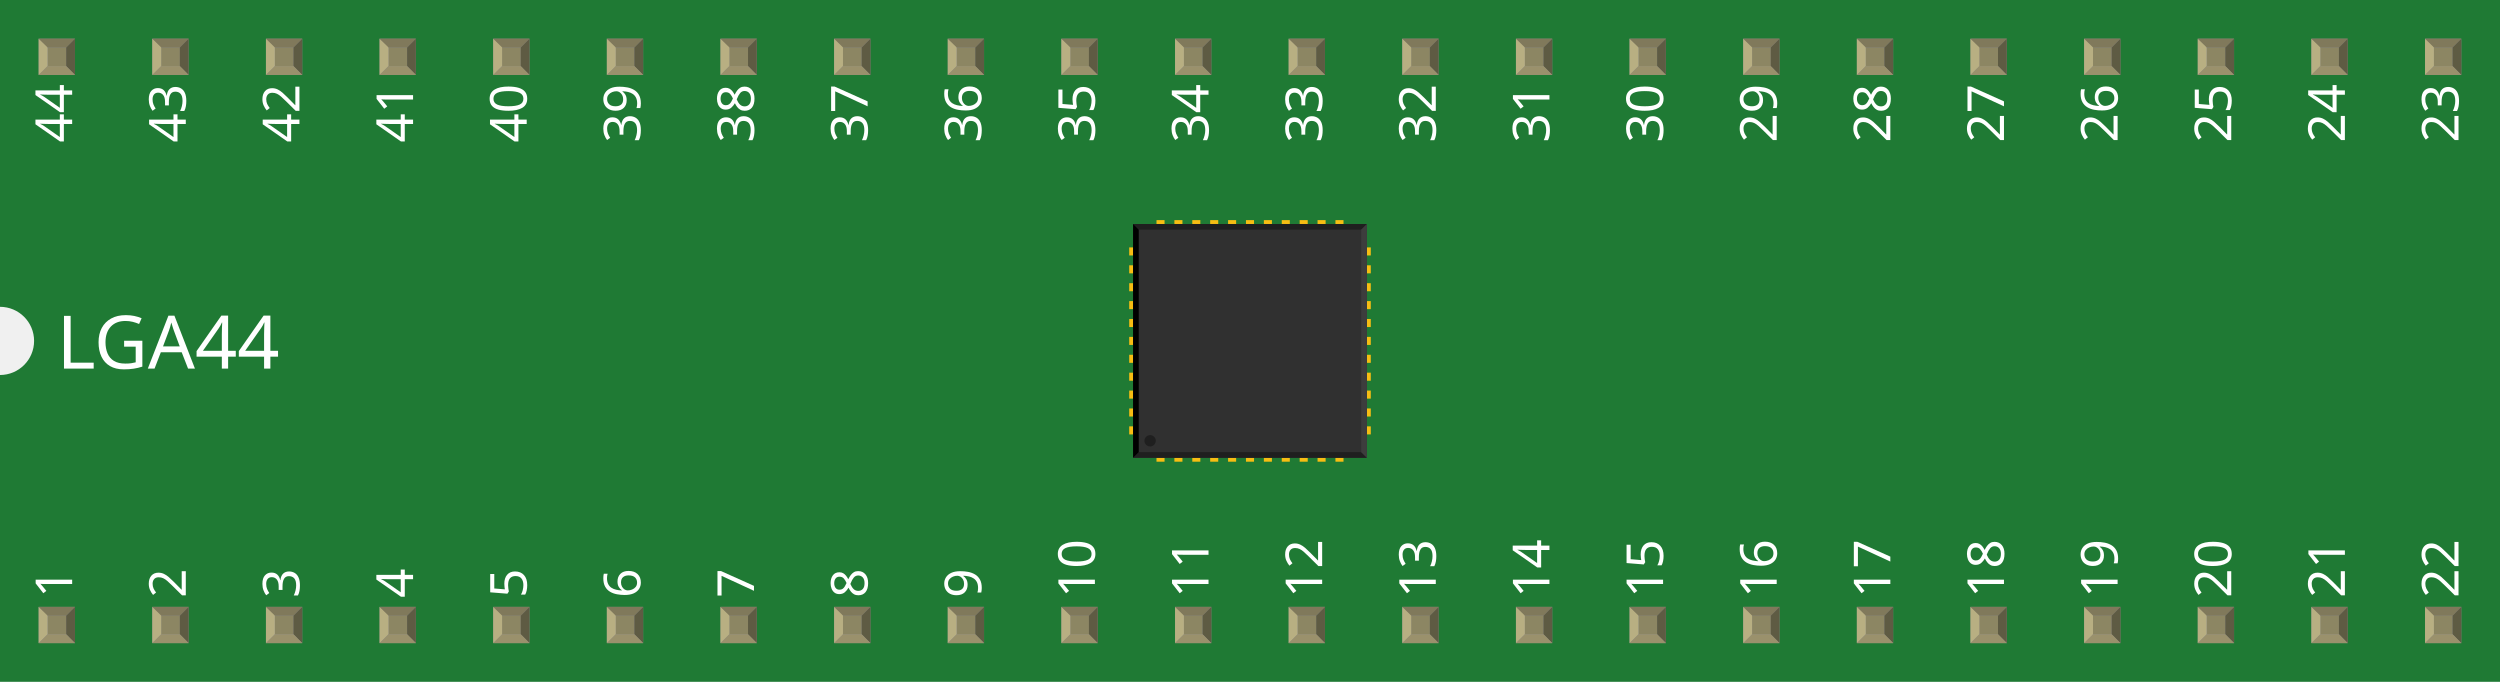
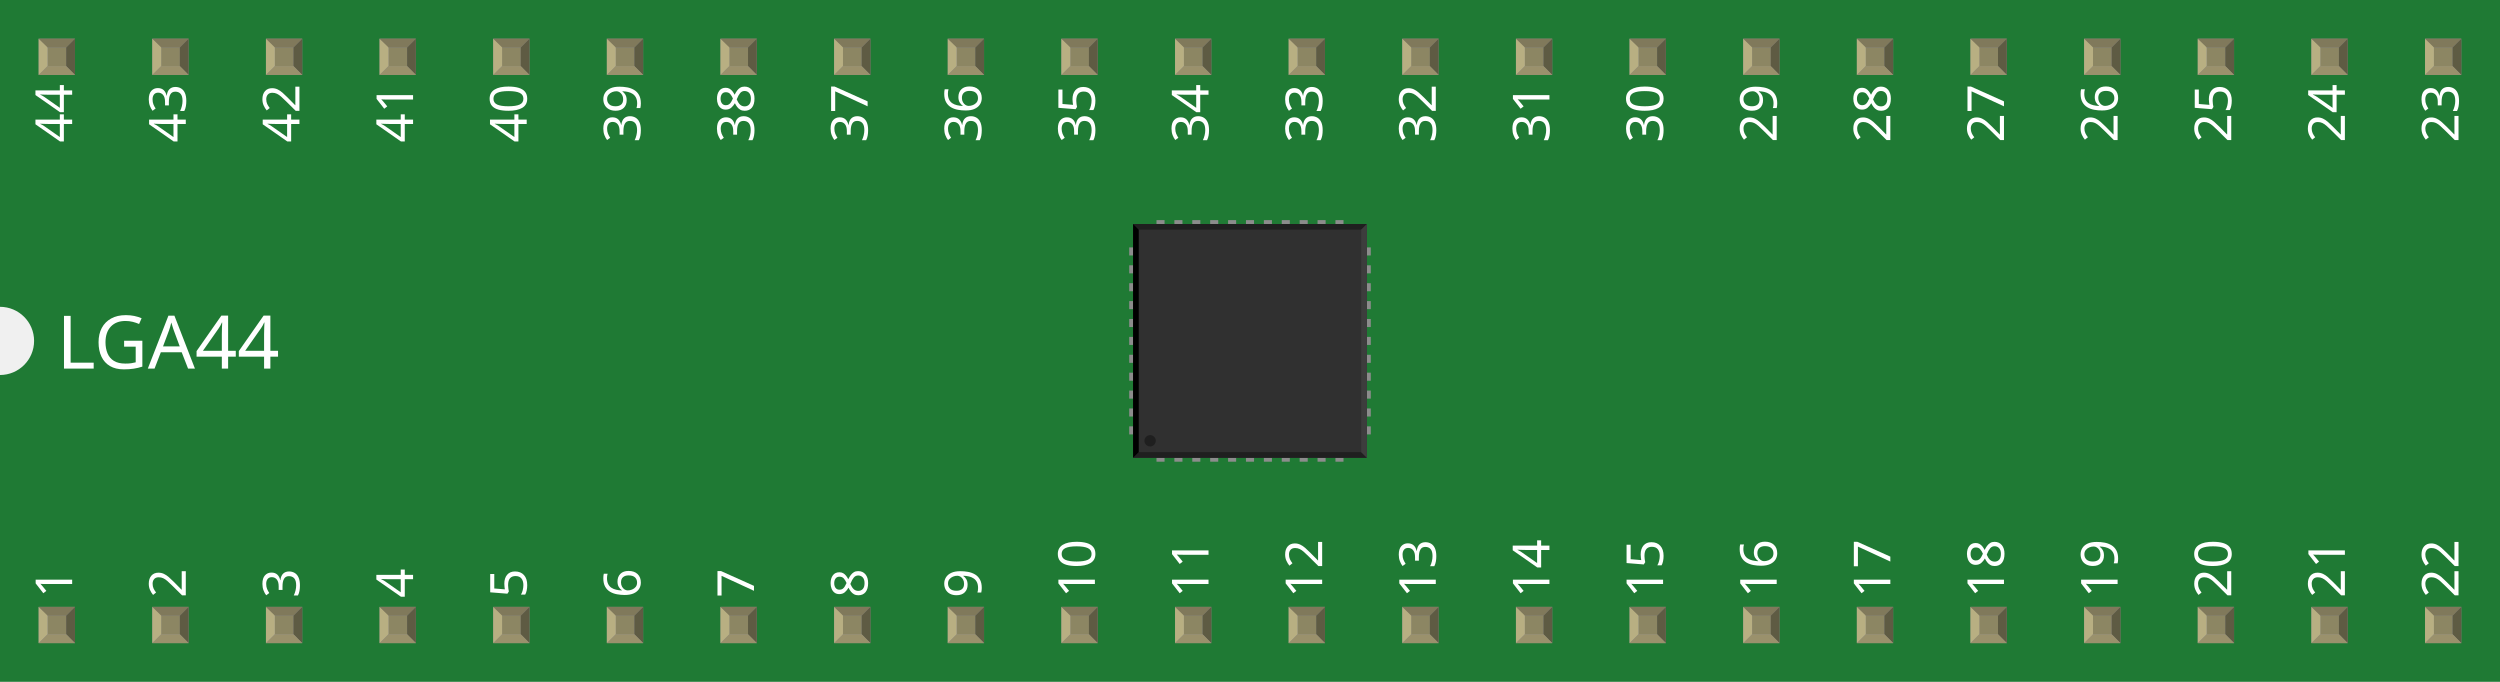
<svg xmlns="http://www.w3.org/2000/svg" width="2.2in" x="0in" version="1.2" y="0in" height="0.6in" viewBox="0 0 2200 600" baseProfile="tiny">
  <g id="breadboard">
    <g id="icon">
      <path fill="#1F7A34" stroke="none" stroke-width="0" d="M0,0L0,270A30,30 0 0 1 0,330L0,600L2200,600L2200,0L0,0z" />
      <g transform="translate(887.402,87.4016)">
        <g transform="matrix(0.5, 0, 0, 0.5, 106.299, 106.299)">
-           <rect width="39.37" x="385.827" y="205.512" fill="#F7BD13" connectorname="28" height="14.173" stroke="none" stroke-linecap="round" stroke-width="0" />
-           <rect width="39.37" x="385.827" y="174.016" fill="#F7BD13" connectorname="29" height="14.173" stroke="none" stroke-linecap="round" stroke-width="0" />
-           <rect width="39.37" x="385.827" y="142.52" fill="#F7BD13" connectorname="30" height="14.173" stroke="none" stroke-linecap="round" stroke-width="0" />
-           <rect width="39.37" x="385.827" y="111.024" fill="#F7BD13" connectorname="31" height="14.173" stroke="none" stroke-linecap="round" stroke-width="0" />
-           <rect width="39.37" x="385.827" y="79.528" fill="#F7BD13" connectorname="32" height="14.173" stroke="none" stroke-linecap="round" stroke-width="0" />
-           <rect width="39.37" x="385.827" y="48.032" fill="#F7BD13" connectorname="33" height="14.173" stroke="none" stroke-linecap="round" stroke-width="0" />
-           <rect width="39.37" x="385.827" y="362.992" fill="#F7BD13" connectorname="23" height="14.173" stroke="none" stroke-linecap="round" stroke-width="0" />
-           <rect width="39.37" x="385.827" y="331.496" fill="#F7BD13" connectorname="24" height="14.173" stroke="none" stroke-linecap="round" stroke-width="0" />
-           <rect width="39.37" x="385.827" y="300" fill="#F7BD13" connectorname="25" height="14.173" stroke="none" stroke-linecap="round" stroke-width="0" />
-           <rect width="39.37" x="385.827" y="268.504" fill="#F7BD13" connectorname="26" height="14.173" stroke="none" stroke-linecap="round" stroke-width="0" />
-           <rect width="39.37" x="385.827" y="237.008" fill="#F7BD13" connectorname="27" height="14.173" stroke="none" stroke-linecap="round" stroke-width="0" />
-           <rect width="14.173" x="205.512" y="0" fill="#F7BD13" connectorname="39" height="39.37" stroke="none" stroke-linecap="round" stroke-width="0" />
-           <rect width="14.173" x="174.016" y="0" fill="#F7BD13" connectorname="40" height="39.37" stroke="none" stroke-linecap="round" stroke-width="0" />
-           <rect width="14.173" x="142.52" y="0" fill="#F7BD13" connectorname="41" height="39.37" stroke="none" stroke-linecap="round" stroke-width="0" />
-           <rect width="14.173" x="111.024" y="0" fill="#F7BD13" connectorname="42" height="39.37" stroke="none" stroke-linecap="round" stroke-width="0" />
-           <rect width="14.173" x="79.528" y="0" fill="#F7BD13" connectorname="43" height="39.37" stroke="none" stroke-linecap="round" stroke-width="0" />
-           <rect width="14.173" x="48.032" y="0" fill="#F7BD13" connectorname="44" height="39.37" stroke="none" stroke-linecap="round" stroke-width="0" />
-           <rect width="14.173" x="362.992" y="0" fill="#F7BD13" connectorname="34" height="39.37" stroke="none" stroke-linecap="round" stroke-width="0" />
-           <rect width="14.173" x="331.496" y="0" fill="#F7BD13" connectorname="35" height="39.37" stroke="none" stroke-linecap="round" stroke-width="0" />
-           <rect width="14.173" x="300" y="0" fill="#F7BD13" connectorname="36" height="39.37" stroke="none" stroke-linecap="round" stroke-width="0" />
-           <rect width="14.173" x="268.504" y="0" fill="#F7BD13" connectorname="37" height="39.37" stroke="none" stroke-linecap="round" stroke-width="0" />
-           <rect width="14.173" x="237.008" y="0" fill="#F7BD13" connectorname="38" height="39.37" stroke="none" stroke-linecap="round" stroke-width="0" />
-           <rect width="39.37" x="0" y="205.512" fill="#F7BD13" connectorname="6" height="14.173" stroke="none" stroke-linecap="round" stroke-width="0" />
-           <rect width="39.37" x="0" y="237.008" fill="#F7BD13" connectorname="7" height="14.173" stroke="none" stroke-linecap="round" stroke-width="0" />
-           <rect width="39.37" x="0" y="268.504" fill="#F7BD13" connectorname="8" height="14.173" stroke="none" stroke-linecap="round" stroke-width="0" />
-           <rect width="39.37" x="0" y="300" fill="#F7BD13" connectorname="9" height="14.173" stroke="none" stroke-linecap="round" stroke-width="0" />
-           <rect width="39.37" x="0" y="331.496" fill="#F7BD13" connectorname="10" height="14.173" stroke="none" stroke-linecap="round" stroke-width="0" />
-           <rect width="39.37" x="0" y="362.992" fill="#F7BD13" connectorname="11" height="14.173" stroke="none" stroke-linecap="round" stroke-width="0" />
-           <rect width="39.37" x="0" y="48.032" fill="#F7BD13" connectorname="1" height="14.173" stroke="none" stroke-linecap="round" stroke-width="0" />
-           <rect width="39.37" x="0" y="79.528" fill="#F7BD13" connectorname="2" height="14.173" stroke="none" stroke-linecap="round" stroke-width="0" />
-           <rect width="39.37" x="0" y="111.024" fill="#F7BD13" connectorname="3" height="14.173" stroke="none" stroke-linecap="round" stroke-width="0" />
-           <rect width="39.37" x="0" y="142.52" fill="#F7BD13" connectorname="4" height="14.173" stroke="none" stroke-linecap="round" stroke-width="0" />
-           <rect width="39.37" x="0" y="174.016" fill="#F7BD13" connectorname="5" height="14.173" stroke="none" stroke-linecap="round" stroke-width="0" />
-           <rect width="14.173" x="205.512" y="385.827" fill="#F7BD13" connectorname="17" height="39.37" stroke="none" stroke-linecap="round" stroke-width="0" />
-           <rect width="14.173" x="237.008" y="385.827" fill="#F7BD13" connectorname="18" height="39.37" stroke="none" stroke-linecap="round" stroke-width="0" />
-           <rect width="14.173" x="268.504" y="385.827" fill="#F7BD13" connectorname="19" height="39.37" stroke="none" stroke-linecap="round" stroke-width="0" />
-           <rect width="14.173" x="300" y="385.827" fill="#F7BD13" connectorname="20" height="39.37" stroke="none" stroke-linecap="round" stroke-width="0" />
-           <rect width="14.173" x="331.496" y="385.827" fill="#F7BD13" connectorname="21" height="39.37" stroke="none" stroke-linecap="round" stroke-width="0" />
-           <rect width="14.173" x="362.992" y="385.827" fill="#F7BD13" connectorname="22" height="39.37" stroke="none" stroke-linecap="round" stroke-width="0" />
-           <rect width="14.173" x="48.032" y="385.827" fill="#F7BD13" connectorname="12" height="39.37" stroke="none" stroke-linecap="round" stroke-width="0" />
-           <rect width="14.173" x="79.528" y="385.827" fill="#F7BD13" connectorname="13" height="39.37" stroke="none" stroke-linecap="round" stroke-width="0" />
-           <rect width="14.173" x="111.024" y="385.827" fill="#F7BD13" connectorname="14" height="39.37" stroke="none" stroke-linecap="round" stroke-width="0" />
-           <rect width="14.173" x="142.52" y="385.827" fill="#F7BD13" connectorname="15" height="39.37" stroke="none" stroke-linecap="round" stroke-width="0" />
-           <rect width="14.173" x="174.016" y="385.827" fill="#F7BD13" connectorname="16" height="39.37" stroke="none" stroke-linecap="round" stroke-width="0" />
+           <rect width="39.37" x="385.827" y="205.512" fill="#8c8c8c" connectorname="28" height="14.173" stroke="none" stroke-linecap="round" stroke-width="0" />
+           <rect width="39.37" x="385.827" y="174.016" fill="#8c8c8c" connectorname="29" height="14.173" stroke="none" stroke-linecap="round" stroke-width="0" />
+           <rect width="39.37" x="385.827" y="142.52" fill="#8c8c8c" connectorname="30" height="14.173" stroke="none" stroke-linecap="round" stroke-width="0" />
+           <rect width="39.37" x="385.827" y="111.024" fill="#8c8c8c" connectorname="31" height="14.173" stroke="none" stroke-linecap="round" stroke-width="0" />
+           <rect width="39.37" x="385.827" y="79.528" fill="#8c8c8c" connectorname="32" height="14.173" stroke="none" stroke-linecap="round" stroke-width="0" />
+           <rect width="39.37" x="385.827" y="48.032" fill="#8c8c8c" connectorname="33" height="14.173" stroke="none" stroke-linecap="round" stroke-width="0" />
+           <rect width="39.37" x="385.827" y="362.992" fill="#8c8c8c" connectorname="23" height="14.173" stroke="none" stroke-linecap="round" stroke-width="0" />
+           <rect width="39.37" x="385.827" y="331.496" fill="#8c8c8c" connectorname="24" height="14.173" stroke="none" stroke-linecap="round" stroke-width="0" />
+           <rect width="39.37" x="385.827" y="300" fill="#8c8c8c" connectorname="25" height="14.173" stroke="none" stroke-linecap="round" stroke-width="0" />
+           <rect width="39.37" x="385.827" y="268.504" fill="#8c8c8c" connectorname="26" height="14.173" stroke="none" stroke-linecap="round" stroke-width="0" />
+           <rect width="39.37" x="385.827" y="237.008" fill="#8c8c8c" connectorname="27" height="14.173" stroke="none" stroke-linecap="round" stroke-width="0" />
+           <rect width="14.173" x="205.512" y="0" fill="#8c8c8c" connectorname="39" height="39.37" stroke="none" stroke-linecap="round" stroke-width="0" />
+           <rect width="14.173" x="174.016" y="0" fill="#8c8c8c" connectorname="40" height="39.37" stroke="none" stroke-linecap="round" stroke-width="0" />
+           <rect width="14.173" x="142.52" y="0" fill="#8c8c8c" connectorname="41" height="39.37" stroke="none" stroke-linecap="round" stroke-width="0" />
+           <rect width="14.173" x="111.024" y="0" fill="#8c8c8c" connectorname="42" height="39.37" stroke="none" stroke-linecap="round" stroke-width="0" />
+           <rect width="14.173" x="79.528" y="0" fill="#8c8c8c" connectorname="43" height="39.37" stroke="none" stroke-linecap="round" stroke-width="0" />
+           <rect width="14.173" x="48.032" y="0" fill="#8c8c8c" connectorname="44" height="39.37" stroke="none" stroke-linecap="round" stroke-width="0" />
+           <rect width="14.173" x="362.992" y="0" fill="#8c8c8c" connectorname="34" height="39.37" stroke="none" stroke-linecap="round" stroke-width="0" />
+           <rect width="14.173" x="331.496" y="0" fill="#8c8c8c" connectorname="35" height="39.37" stroke="none" stroke-linecap="round" stroke-width="0" />
+           <rect width="14.173" x="300" y="0" fill="#8c8c8c" connectorname="36" height="39.37" stroke="none" stroke-linecap="round" stroke-width="0" />
+           <rect width="14.173" x="268.504" y="0" fill="#8c8c8c" connectorname="37" height="39.37" stroke="none" stroke-linecap="round" stroke-width="0" />
+           <rect width="14.173" x="237.008" y="0" fill="#8c8c8c" connectorname="38" height="39.37" stroke="none" stroke-linecap="round" stroke-width="0" />
+           <rect width="39.37" x="0" y="205.512" fill="#8c8c8c" connectorname="6" height="14.173" stroke="none" stroke-linecap="round" stroke-width="0" />
+           <rect width="39.37" x="0" y="237.008" fill="#8c8c8c" connectorname="7" height="14.173" stroke="none" stroke-linecap="round" stroke-width="0" />
+           <rect width="39.37" x="0" y="268.504" fill="#8c8c8c" connectorname="8" height="14.173" stroke="none" stroke-linecap="round" stroke-width="0" />
+           <rect width="39.37" x="0" y="300" fill="#8c8c8c" connectorname="9" height="14.173" stroke="none" stroke-linecap="round" stroke-width="0" />
+           <rect width="39.37" x="0" y="331.496" fill="#8c8c8c" connectorname="10" height="14.173" stroke="none" stroke-linecap="round" stroke-width="0" />
+           <rect width="39.37" x="0" y="362.992" fill="#8c8c8c" connectorname="11" height="14.173" stroke="none" stroke-linecap="round" stroke-width="0" />
+           <rect width="39.37" x="0" y="48.032" fill="#8c8c8c" connectorname="1" height="14.173" stroke="none" stroke-linecap="round" stroke-width="0" />
+           <rect width="39.37" x="0" y="79.528" fill="#8c8c8c" connectorname="2" height="14.173" stroke="none" stroke-linecap="round" stroke-width="0" />
+           <rect width="39.37" x="0" y="111.024" fill="#8c8c8c" connectorname="3" height="14.173" stroke="none" stroke-linecap="round" stroke-width="0" />
+           <rect width="39.37" x="0" y="142.52" fill="#8c8c8c" connectorname="4" height="14.173" stroke="none" stroke-linecap="round" stroke-width="0" />
+           <rect width="39.37" x="0" y="174.016" fill="#8c8c8c" connectorname="5" height="14.173" stroke="none" stroke-linecap="round" stroke-width="0" />
+           <rect width="14.173" x="205.512" y="385.827" fill="#8c8c8c" connectorname="17" height="39.37" stroke="none" stroke-linecap="round" stroke-width="0" />
+           <rect width="14.173" x="237.008" y="385.827" fill="#8c8c8c" connectorname="18" height="39.37" stroke="none" stroke-linecap="round" stroke-width="0" />
+           <rect width="14.173" x="268.504" y="385.827" fill="#8c8c8c" connectorname="19" height="39.37" stroke="none" stroke-linecap="round" stroke-width="0" />
+           <rect width="14.173" x="300" y="385.827" fill="#8c8c8c" connectorname="20" height="39.37" stroke="none" stroke-linecap="round" stroke-width="0" />
+           <rect width="14.173" x="331.496" y="385.827" fill="#8c8c8c" connectorname="21" height="39.37" stroke="none" stroke-linecap="round" stroke-width="0" />
+           <rect width="14.173" x="362.992" y="385.827" fill="#8c8c8c" connectorname="22" height="39.37" stroke="none" stroke-linecap="round" stroke-width="0" />
+           <rect width="14.173" x="48.032" y="385.827" fill="#8c8c8c" connectorname="12" height="39.37" stroke="none" stroke-linecap="round" stroke-width="0" />
+           <rect width="14.173" x="79.528" y="385.827" fill="#8c8c8c" connectorname="13" height="39.37" stroke="none" stroke-linecap="round" stroke-width="0" />
+           <rect width="14.173" x="111.024" y="385.827" fill="#8c8c8c" connectorname="14" height="39.37" stroke="none" stroke-linecap="round" stroke-width="0" />
+           <rect width="14.173" x="142.52" y="385.827" fill="#8c8c8c" connectorname="15" height="39.37" stroke="none" stroke-linecap="round" stroke-width="0" />
+           <rect width="14.173" x="174.016" y="385.827" fill="#8c8c8c" connectorname="16" height="39.37" stroke="none" stroke-linecap="round" stroke-width="0" />
          <rect width="411.575" x="6.811" y="6.811" fill="#303030" height="411.575" stroke="none" stroke-width="0" />
          <polygon fill="#1f1f1f" points="6.811,6.811 418.386,6.811 408.386,16.811 16.811,16.811" />
          <polygon fill="#1f1f1f" points="6.811,418.386 418.386,418.386 408.386,408.386 16.811,408.386" />
          <polygon fill="#000000" points="6.811,6.811 6.811,418.386 16.811,408.386 16.811,16.811" />
          <polygon fill="#3d3d3d" points="418.386,6.811 418.386,418.386 408.386,408.386 408.386,16.811" />
          <circle fill="#1f1f1f" cx="36.811" cy="388.386" stroke="none" r="10" stroke-width="0" />
        </g>
      </g>
      <text x="50" y="324.375" font-family="OCRA" fill="white" text-anchor="start" stroke="none" id="label" stroke-width="0" font-size="65">LGA44</text>
      <g transform="translate(63.5,526.05)">
        <g transform="rotate(-90)">
          <text x="0" y="0" font-family="OCRA" fill="white" text-anchor="start" stroke="none" stroke-width="0" font-size="45">1</text>
        </g>
      </g>
      <g transform="translate(63.5,73.95)">
        <g transform="rotate(-90)">
          <text x="0" y="0" font-family="OCRA" fill="white" text-anchor="end" stroke="none" stroke-width="0" font-size="45">44</text>
        </g>
      </g>
      <g transform="translate(163.5,526.05)">
        <g transform="rotate(-90)">
          <text x="0" y="0" font-family="OCRA" fill="white" text-anchor="start" stroke="none" stroke-width="0" font-size="45">2</text>
        </g>
      </g>
      <g transform="translate(163.5,73.95)">
        <g transform="rotate(-90)">
          <text x="0" y="0" font-family="OCRA" fill="white" text-anchor="end" stroke="none" stroke-width="0" font-size="45">43</text>
        </g>
      </g>
      <g transform="translate(263.5,526.05)">
        <g transform="rotate(-90)">
          <text x="0" y="0" font-family="OCRA" fill="white" text-anchor="start" stroke="none" stroke-width="0" font-size="45">3</text>
        </g>
      </g>
      <g transform="translate(263.5,73.95)">
        <g transform="rotate(-90)">
          <text x="0" y="0" font-family="OCRA" fill="white" text-anchor="end" stroke="none" stroke-width="0" font-size="45">42</text>
        </g>
      </g>
      <g transform="translate(363.5,526.05)">
        <g transform="rotate(-90)">
          <text x="0" y="0" font-family="OCRA" fill="white" text-anchor="start" stroke="none" stroke-width="0" font-size="45">4</text>
        </g>
      </g>
      <g transform="translate(363.5,73.95)">
        <g transform="rotate(-90)">
          <text x="0" y="0" font-family="OCRA" fill="white" text-anchor="end" stroke="none" stroke-width="0" font-size="45">41</text>
        </g>
      </g>
      <g transform="translate(463.5,526.05)">
        <g transform="rotate(-90)">
          <text x="0" y="0" font-family="OCRA" fill="white" text-anchor="start" stroke="none" stroke-width="0" font-size="45">5</text>
        </g>
      </g>
      <g transform="translate(463.5,73.95)">
        <g transform="rotate(-90)">
          <text x="0" y="0" font-family="OCRA" fill="white" text-anchor="end" stroke="none" stroke-width="0" font-size="45">40</text>
        </g>
      </g>
      <g transform="translate(563.5,526.05)">
        <g transform="rotate(-90)">
          <text x="0" y="0" font-family="OCRA" fill="white" text-anchor="start" stroke="none" stroke-width="0" font-size="45">6</text>
        </g>
      </g>
      <g transform="translate(563.5,73.95)">
        <g transform="rotate(-90)">
          <text x="0" y="0" font-family="OCRA" fill="white" text-anchor="end" stroke="none" stroke-width="0" font-size="45">39</text>
        </g>
      </g>
      <g transform="translate(663.5,526.05)">
        <g transform="rotate(-90)">
          <text x="0" y="0" font-family="OCRA" fill="white" text-anchor="start" stroke="none" stroke-width="0" font-size="45">7</text>
        </g>
      </g>
      <g transform="translate(663.5,73.95)">
        <g transform="rotate(-90)">
          <text x="0" y="0" font-family="OCRA" fill="white" text-anchor="end" stroke="none" stroke-width="0" font-size="45">38</text>
        </g>
      </g>
      <g transform="translate(763.5,526.05)">
        <g transform="rotate(-90)">
          <text x="0" y="0" font-family="OCRA" fill="white" text-anchor="start" stroke="none" stroke-width="0" font-size="45">8</text>
        </g>
      </g>
      <g transform="translate(763.5,73.95)">
        <g transform="rotate(-90)">
          <text x="0" y="0" font-family="OCRA" fill="white" text-anchor="end" stroke="none" stroke-width="0" font-size="45">37</text>
        </g>
      </g>
      <g transform="translate(863.5,526.05)">
        <g transform="rotate(-90)">
          <text x="0" y="0" font-family="OCRA" fill="white" text-anchor="start" stroke="none" stroke-width="0" font-size="45">9</text>
        </g>
      </g>
      <g transform="translate(863.5,73.95)">
        <g transform="rotate(-90)">
          <text x="0" y="0" font-family="OCRA" fill="white" text-anchor="end" stroke="none" stroke-width="0" font-size="45">36</text>
        </g>
      </g>
      <g transform="translate(963.5,526.05)">
        <g transform="rotate(-90)">
          <text x="0" y="0" font-family="OCRA" fill="white" text-anchor="start" stroke="none" stroke-width="0" font-size="45">10</text>
        </g>
      </g>
      <g transform="translate(963.5,73.95)">
        <g transform="rotate(-90)">
          <text x="0" y="0" font-family="OCRA" fill="white" text-anchor="end" stroke="none" stroke-width="0" font-size="45">35</text>
        </g>
      </g>
      <g transform="translate(1063.5,526.05)">
        <g transform="rotate(-90)">
          <text x="0" y="0" font-family="OCRA" fill="white" text-anchor="start" stroke="none" stroke-width="0" font-size="45">11</text>
        </g>
      </g>
      <g transform="translate(1063.5,73.95)">
        <g transform="rotate(-90)">
          <text x="0" y="0" font-family="OCRA" fill="white" text-anchor="end" stroke="none" stroke-width="0" font-size="45">34</text>
        </g>
      </g>
      <g transform="translate(1163.5,526.05)">
        <g transform="rotate(-90)">
          <text x="0" y="0" font-family="OCRA" fill="white" text-anchor="start" stroke="none" stroke-width="0" font-size="45">12</text>
        </g>
      </g>
      <g transform="translate(1163.5,73.95)">
        <g transform="rotate(-90)">
          <text x="0" y="0" font-family="OCRA" fill="white" text-anchor="end" stroke="none" stroke-width="0" font-size="45">33</text>
        </g>
      </g>
      <g transform="translate(1263.5,526.05)">
        <g transform="rotate(-90)">
          <text x="0" y="0" font-family="OCRA" fill="white" text-anchor="start" stroke="none" stroke-width="0" font-size="45">13</text>
        </g>
      </g>
      <g transform="translate(1263.5,73.95)">
        <g transform="rotate(-90)">
          <text x="0" y="0" font-family="OCRA" fill="white" text-anchor="end" stroke="none" stroke-width="0" font-size="45">32</text>
        </g>
      </g>
      <g transform="translate(1363.5,526.05)">
        <g transform="rotate(-90)">
          <text x="0" y="0" font-family="OCRA" fill="white" text-anchor="start" stroke="none" stroke-width="0" font-size="45">14</text>
        </g>
      </g>
      <g transform="translate(1363.5,73.95)">
        <g transform="rotate(-90)">
          <text x="0" y="0" font-family="OCRA" fill="white" text-anchor="end" stroke="none" stroke-width="0" font-size="45">31</text>
        </g>
      </g>
      <g transform="translate(1463.5,526.05)">
        <g transform="rotate(-90)">
          <text x="0" y="0" font-family="OCRA" fill="white" text-anchor="start" stroke="none" stroke-width="0" font-size="45">15</text>
        </g>
      </g>
      <g transform="translate(1463.5,73.95)">
        <g transform="rotate(-90)">
          <text x="0" y="0" font-family="OCRA" fill="white" text-anchor="end" stroke="none" stroke-width="0" font-size="45">30</text>
        </g>
      </g>
      <g transform="translate(1563.5,526.05)">
        <g transform="rotate(-90)">
          <text x="0" y="0" font-family="OCRA" fill="white" text-anchor="start" stroke="none" stroke-width="0" font-size="45">16</text>
        </g>
      </g>
      <g transform="translate(1563.5,73.95)">
        <g transform="rotate(-90)">
          <text x="0" y="0" font-family="OCRA" fill="white" text-anchor="end" stroke="none" stroke-width="0" font-size="45">29</text>
        </g>
      </g>
      <g transform="translate(1663.5,526.05)">
        <g transform="rotate(-90)">
          <text x="0" y="0" font-family="OCRA" fill="white" text-anchor="start" stroke="none" stroke-width="0" font-size="45">17</text>
        </g>
      </g>
      <g transform="translate(1663.5,73.95)">
        <g transform="rotate(-90)">
          <text x="0" y="0" font-family="OCRA" fill="white" text-anchor="end" stroke="none" stroke-width="0" font-size="45">28</text>
        </g>
      </g>
      <g transform="translate(1763.5,526.05)">
        <g transform="rotate(-90)">
          <text x="0" y="0" font-family="OCRA" fill="white" text-anchor="start" stroke="none" stroke-width="0" font-size="45">18</text>
        </g>
      </g>
      <g transform="translate(1763.5,73.95)">
        <g transform="rotate(-90)">
          <text x="0" y="0" font-family="OCRA" fill="white" text-anchor="end" stroke="none" stroke-width="0" font-size="45">27</text>
        </g>
      </g>
      <g transform="translate(1863.5,526.05)">
        <g transform="rotate(-90)">
          <text x="0" y="0" font-family="OCRA" fill="white" text-anchor="start" stroke="none" stroke-width="0" font-size="45">19</text>
        </g>
      </g>
      <g transform="translate(1863.5,73.95)">
        <g transform="rotate(-90)">
          <text x="0" y="0" font-family="OCRA" fill="white" text-anchor="end" stroke="none" stroke-width="0" font-size="45">26</text>
        </g>
      </g>
      <g transform="translate(1963.5,526.05)">
        <g transform="rotate(-90)">
          <text x="0" y="0" font-family="OCRA" fill="white" text-anchor="start" stroke="none" stroke-width="0" font-size="45">20</text>
        </g>
      </g>
      <g transform="translate(1963.5,73.95)">
        <g transform="rotate(-90)">
          <text x="0" y="0" font-family="OCRA" fill="white" text-anchor="end" stroke="none" stroke-width="0" font-size="45">25</text>
        </g>
      </g>
      <g transform="translate(2063.5,526.05)">
        <g transform="rotate(-90)">
          <text x="0" y="0" font-family="OCRA" fill="white" text-anchor="start" stroke="none" stroke-width="0" font-size="45">21</text>
        </g>
      </g>
      <g transform="translate(2063.5,73.95)">
        <g transform="rotate(-90)">
          <text x="0" y="0" font-family="OCRA" fill="white" text-anchor="end" stroke="none" stroke-width="0" font-size="45">24</text>
        </g>
      </g>
      <g transform="translate(2163.5,526.05)">
        <g transform="rotate(-90)">
          <text x="0" y="0" font-family="OCRA" fill="white" text-anchor="start" stroke="none" stroke-width="0" font-size="45">22</text>
        </g>
      </g>
      <g transform="translate(2163.5,73.95)">
        <g transform="rotate(-90)">
          <text x="0" y="0" font-family="OCRA" fill="white" text-anchor="end" stroke="none" stroke-width="0" font-size="45">23</text>
        </g>
      </g>
    </g>
    <g transform="translate(34.035,534.05)">
      <rect width="31.93" x="0" y="0" fill="#8D8C8C" height="31.9" id="connector0pin" />
      <rect width="16.444" x="7.792" y="7.735" fill="#8C8663" height="16.415" />
      <polygon fill="#B8AF82" points="0,31.9,7.792,24.137,7.792,6.972,0,0" />
      <polygon fill="#80795B" points="24.208,7.763,7.903,7.763,0,0,31.93,0" />
      <polygon fill="#5E5B43" points="24.208,24.137,24.208,7.763,31.93,0,31.93,31.9" />
      <polygon fill="#9A916C" points="0,31.9,7.875,24.137,24.208,24.137,31.93,31.9" />
    </g>
    <g transform="translate(34.035,34.05)">
      <rect width="31.93" x="0" y="0" fill="#8D8C8C" height="31.9" id="connector43pin" />
      <rect width="16.444" x="7.792" y="7.735" fill="#8C8663" height="16.415" />
      <polygon fill="#B8AF82" points="0,31.9,7.792,24.137,7.792,6.972,0,0" />
      <polygon fill="#80795B" points="24.208,7.763,7.903,7.763,0,0,31.93,0" />
      <polygon fill="#5E5B43" points="24.208,24.137,24.208,7.763,31.93,0,31.93,31.9" />
      <polygon fill="#9A916C" points="0,31.9,7.875,24.137,24.208,24.137,31.93,31.9" />
    </g>
    <g transform="translate(134.035,534.05)">
      <rect width="31.93" x="0" y="0" fill="#8D8C8C" height="31.9" id="connector1pin" />
      <rect width="16.444" x="7.792" y="7.735" fill="#8C8663" height="16.415" />
      <polygon fill="#B8AF82" points="0,31.9,7.792,24.137,7.792,6.972,0,0" />
      <polygon fill="#80795B" points="24.208,7.763,7.903,7.763,0,0,31.93,0" />
      <polygon fill="#5E5B43" points="24.208,24.137,24.208,7.763,31.93,0,31.93,31.9" />
      <polygon fill="#9A916C" points="0,31.9,7.875,24.137,24.208,24.137,31.93,31.9" />
    </g>
    <g transform="translate(134.035,34.05)">
      <rect width="31.93" x="0" y="0" fill="#8D8C8C" height="31.9" id="connector42pin" />
      <rect width="16.444" x="7.792" y="7.735" fill="#8C8663" height="16.415" />
      <polygon fill="#B8AF82" points="0,31.9,7.792,24.137,7.792,6.972,0,0" />
      <polygon fill="#80795B" points="24.208,7.763,7.903,7.763,0,0,31.93,0" />
      <polygon fill="#5E5B43" points="24.208,24.137,24.208,7.763,31.93,0,31.93,31.9" />
      <polygon fill="#9A916C" points="0,31.9,7.875,24.137,24.208,24.137,31.93,31.9" />
    </g>
    <g transform="translate(234.035,534.05)">
      <rect width="31.93" x="0" y="0" fill="#8D8C8C" height="31.9" id="connector2pin" />
      <rect width="16.444" x="7.792" y="7.735" fill="#8C8663" height="16.415" />
      <polygon fill="#B8AF82" points="0,31.9,7.792,24.137,7.792,6.972,0,0" />
      <polygon fill="#80795B" points="24.208,7.763,7.903,7.763,0,0,31.93,0" />
      <polygon fill="#5E5B43" points="24.208,24.137,24.208,7.763,31.93,0,31.93,31.9" />
      <polygon fill="#9A916C" points="0,31.9,7.875,24.137,24.208,24.137,31.93,31.9" />
    </g>
    <g transform="translate(234.035,34.05)">
      <rect width="31.93" x="0" y="0" fill="#8D8C8C" height="31.9" id="connector41pin" />
      <rect width="16.444" x="7.792" y="7.735" fill="#8C8663" height="16.415" />
      <polygon fill="#B8AF82" points="0,31.9,7.792,24.137,7.792,6.972,0,0" />
      <polygon fill="#80795B" points="24.208,7.763,7.903,7.763,0,0,31.93,0" />
      <polygon fill="#5E5B43" points="24.208,24.137,24.208,7.763,31.93,0,31.93,31.9" />
      <polygon fill="#9A916C" points="0,31.9,7.875,24.137,24.208,24.137,31.93,31.9" />
    </g>
    <g transform="translate(334.035,534.05)">
      <rect width="31.93" x="0" y="0" fill="#8D8C8C" height="31.9" id="connector3pin" />
      <rect width="16.444" x="7.792" y="7.735" fill="#8C8663" height="16.415" />
      <polygon fill="#B8AF82" points="0,31.9,7.792,24.137,7.792,6.972,0,0" />
      <polygon fill="#80795B" points="24.208,7.763,7.903,7.763,0,0,31.93,0" />
      <polygon fill="#5E5B43" points="24.208,24.137,24.208,7.763,31.93,0,31.93,31.9" />
      <polygon fill="#9A916C" points="0,31.9,7.875,24.137,24.208,24.137,31.93,31.9" />
    </g>
    <g transform="translate(334.035,34.05)">
      <rect width="31.93" x="0" y="0" fill="#8D8C8C" height="31.9" id="connector40pin" />
      <rect width="16.444" x="7.792" y="7.735" fill="#8C8663" height="16.415" />
      <polygon fill="#B8AF82" points="0,31.9,7.792,24.137,7.792,6.972,0,0" />
      <polygon fill="#80795B" points="24.208,7.763,7.903,7.763,0,0,31.93,0" />
      <polygon fill="#5E5B43" points="24.208,24.137,24.208,7.763,31.93,0,31.93,31.9" />
      <polygon fill="#9A916C" points="0,31.9,7.875,24.137,24.208,24.137,31.93,31.9" />
    </g>
    <g transform="translate(434.035,534.05)">
      <rect width="31.93" x="0" y="0" fill="#8D8C8C" height="31.9" id="connector4pin" />
      <rect width="16.444" x="7.792" y="7.735" fill="#8C8663" height="16.415" />
      <polygon fill="#B8AF82" points="0,31.9,7.792,24.137,7.792,6.972,0,0" />
      <polygon fill="#80795B" points="24.208,7.763,7.903,7.763,0,0,31.93,0" />
      <polygon fill="#5E5B43" points="24.208,24.137,24.208,7.763,31.93,0,31.93,31.9" />
      <polygon fill="#9A916C" points="0,31.9,7.875,24.137,24.208,24.137,31.93,31.9" />
    </g>
    <g transform="translate(434.035,34.05)">
      <rect width="31.93" x="0" y="0" fill="#8D8C8C" height="31.9" id="connector39pin" />
      <rect width="16.444" x="7.792" y="7.735" fill="#8C8663" height="16.415" />
      <polygon fill="#B8AF82" points="0,31.9,7.792,24.137,7.792,6.972,0,0" />
      <polygon fill="#80795B" points="24.208,7.763,7.903,7.763,0,0,31.93,0" />
      <polygon fill="#5E5B43" points="24.208,24.137,24.208,7.763,31.93,0,31.93,31.9" />
      <polygon fill="#9A916C" points="0,31.9,7.875,24.137,24.208,24.137,31.93,31.9" />
    </g>
    <g transform="translate(534.035,534.05)">
      <rect width="31.93" x="0" y="0" fill="#8D8C8C" height="31.9" id="connector5pin" />
      <rect width="16.444" x="7.792" y="7.735" fill="#8C8663" height="16.415" />
      <polygon fill="#B8AF82" points="0,31.9,7.792,24.137,7.792,6.972,0,0" />
      <polygon fill="#80795B" points="24.208,7.763,7.903,7.763,0,0,31.93,0" />
      <polygon fill="#5E5B43" points="24.208,24.137,24.208,7.763,31.93,0,31.93,31.9" />
      <polygon fill="#9A916C" points="0,31.9,7.875,24.137,24.208,24.137,31.93,31.9" />
    </g>
    <g transform="translate(534.035,34.05)">
      <rect width="31.93" x="0" y="0" fill="#8D8C8C" height="31.9" id="connector38pin" />
      <rect width="16.444" x="7.792" y="7.735" fill="#8C8663" height="16.415" />
      <polygon fill="#B8AF82" points="0,31.9,7.792,24.137,7.792,6.972,0,0" />
      <polygon fill="#80795B" points="24.208,7.763,7.903,7.763,0,0,31.93,0" />
      <polygon fill="#5E5B43" points="24.208,24.137,24.208,7.763,31.93,0,31.93,31.9" />
      <polygon fill="#9A916C" points="0,31.9,7.875,24.137,24.208,24.137,31.93,31.9" />
    </g>
    <g transform="translate(634.035,534.05)">
      <rect width="31.93" x="0" y="0" fill="#8D8C8C" height="31.9" id="connector6pin" />
      <rect width="16.444" x="7.792" y="7.735" fill="#8C8663" height="16.415" />
      <polygon fill="#B8AF82" points="0,31.9,7.792,24.137,7.792,6.972,0,0" />
      <polygon fill="#80795B" points="24.208,7.763,7.903,7.763,0,0,31.93,0" />
      <polygon fill="#5E5B43" points="24.208,24.137,24.208,7.763,31.93,0,31.93,31.9" />
      <polygon fill="#9A916C" points="0,31.9,7.875,24.137,24.208,24.137,31.93,31.9" />
    </g>
    <g transform="translate(634.035,34.05)">
      <rect width="31.93" x="0" y="0" fill="#8D8C8C" height="31.9" id="connector37pin" />
      <rect width="16.444" x="7.792" y="7.735" fill="#8C8663" height="16.415" />
      <polygon fill="#B8AF82" points="0,31.9,7.792,24.137,7.792,6.972,0,0" />
      <polygon fill="#80795B" points="24.208,7.763,7.903,7.763,0,0,31.93,0" />
      <polygon fill="#5E5B43" points="24.208,24.137,24.208,7.763,31.93,0,31.93,31.9" />
      <polygon fill="#9A916C" points="0,31.9,7.875,24.137,24.208,24.137,31.93,31.9" />
    </g>
    <g transform="translate(734.035,534.05)">
      <rect width="31.93" x="0" y="0" fill="#8D8C8C" height="31.9" id="connector7pin" />
      <rect width="16.444" x="7.792" y="7.735" fill="#8C8663" height="16.415" />
      <polygon fill="#B8AF82" points="0,31.9,7.792,24.137,7.792,6.972,0,0" />
      <polygon fill="#80795B" points="24.208,7.763,7.903,7.763,0,0,31.93,0" />
      <polygon fill="#5E5B43" points="24.208,24.137,24.208,7.763,31.93,0,31.93,31.9" />
      <polygon fill="#9A916C" points="0,31.9,7.875,24.137,24.208,24.137,31.93,31.9" />
    </g>
    <g transform="translate(734.035,34.05)">
      <rect width="31.93" x="0" y="0" fill="#8D8C8C" height="31.9" id="connector36pin" />
      <rect width="16.444" x="7.792" y="7.735" fill="#8C8663" height="16.415" />
      <polygon fill="#B8AF82" points="0,31.9,7.792,24.137,7.792,6.972,0,0" />
      <polygon fill="#80795B" points="24.208,7.763,7.903,7.763,0,0,31.93,0" />
      <polygon fill="#5E5B43" points="24.208,24.137,24.208,7.763,31.93,0,31.93,31.9" />
      <polygon fill="#9A916C" points="0,31.9,7.875,24.137,24.208,24.137,31.93,31.9" />
    </g>
    <g transform="translate(834.035,534.05)">
      <rect width="31.93" x="0" y="0" fill="#8D8C8C" height="31.9" id="connector8pin" />
      <rect width="16.444" x="7.792" y="7.735" fill="#8C8663" height="16.415" />
      <polygon fill="#B8AF82" points="0,31.9,7.792,24.137,7.792,6.972,0,0" />
      <polygon fill="#80795B" points="24.208,7.763,7.903,7.763,0,0,31.93,0" />
      <polygon fill="#5E5B43" points="24.208,24.137,24.208,7.763,31.93,0,31.93,31.9" />
      <polygon fill="#9A916C" points="0,31.9,7.875,24.137,24.208,24.137,31.93,31.9" />
    </g>
    <g transform="translate(834.035,34.05)">
      <rect width="31.93" x="0" y="0" fill="#8D8C8C" height="31.9" id="connector35pin" />
      <rect width="16.444" x="7.792" y="7.735" fill="#8C8663" height="16.415" />
      <polygon fill="#B8AF82" points="0,31.9,7.792,24.137,7.792,6.972,0,0" />
      <polygon fill="#80795B" points="24.208,7.763,7.903,7.763,0,0,31.93,0" />
      <polygon fill="#5E5B43" points="24.208,24.137,24.208,7.763,31.93,0,31.93,31.9" />
      <polygon fill="#9A916C" points="0,31.9,7.875,24.137,24.208,24.137,31.93,31.9" />
    </g>
    <g transform="translate(934.035,534.05)">
      <rect width="31.93" x="0" y="0" fill="#8D8C8C" height="31.9" id="connector9pin" />
      <rect width="16.444" x="7.792" y="7.735" fill="#8C8663" height="16.415" />
      <polygon fill="#B8AF82" points="0,31.9,7.792,24.137,7.792,6.972,0,0" />
      <polygon fill="#80795B" points="24.208,7.763,7.903,7.763,0,0,31.93,0" />
      <polygon fill="#5E5B43" points="24.208,24.137,24.208,7.763,31.93,0,31.93,31.9" />
      <polygon fill="#9A916C" points="0,31.9,7.875,24.137,24.208,24.137,31.93,31.9" />
    </g>
    <g transform="translate(934.035,34.05)">
      <rect width="31.93" x="0" y="0" fill="#8D8C8C" height="31.9" id="connector34pin" />
      <rect width="16.444" x="7.792" y="7.735" fill="#8C8663" height="16.415" />
      <polygon fill="#B8AF82" points="0,31.9,7.792,24.137,7.792,6.972,0,0" />
      <polygon fill="#80795B" points="24.208,7.763,7.903,7.763,0,0,31.93,0" />
      <polygon fill="#5E5B43" points="24.208,24.137,24.208,7.763,31.93,0,31.93,31.9" />
      <polygon fill="#9A916C" points="0,31.9,7.875,24.137,24.208,24.137,31.93,31.9" />
    </g>
    <g transform="translate(1034.04,534.05)">
      <rect width="31.93" x="0" y="0" fill="#8D8C8C" height="31.9" id="connector10pin" />
      <rect width="16.444" x="7.792" y="7.735" fill="#8C8663" height="16.415" />
      <polygon fill="#B8AF82" points="0,31.9,7.792,24.137,7.792,6.972,0,0" />
      <polygon fill="#80795B" points="24.208,7.763,7.903,7.763,0,0,31.93,0" />
      <polygon fill="#5E5B43" points="24.208,24.137,24.208,7.763,31.93,0,31.93,31.9" />
      <polygon fill="#9A916C" points="0,31.9,7.875,24.137,24.208,24.137,31.93,31.9" />
    </g>
    <g transform="translate(1034.04,34.05)">
      <rect width="31.93" x="0" y="0" fill="#8D8C8C" height="31.9" id="connector33pin" />
      <rect width="16.444" x="7.792" y="7.735" fill="#8C8663" height="16.415" />
      <polygon fill="#B8AF82" points="0,31.9,7.792,24.137,7.792,6.972,0,0" />
      <polygon fill="#80795B" points="24.208,7.763,7.903,7.763,0,0,31.93,0" />
      <polygon fill="#5E5B43" points="24.208,24.137,24.208,7.763,31.93,0,31.93,31.9" />
      <polygon fill="#9A916C" points="0,31.9,7.875,24.137,24.208,24.137,31.93,31.9" />
    </g>
    <g transform="translate(1134.04,534.05)">
      <rect width="31.93" x="0" y="0" fill="#8D8C8C" height="31.9" id="connector11pin" />
      <rect width="16.444" x="7.792" y="7.735" fill="#8C8663" height="16.415" />
      <polygon fill="#B8AF82" points="0,31.9,7.792,24.137,7.792,6.972,0,0" />
      <polygon fill="#80795B" points="24.208,7.763,7.903,7.763,0,0,31.93,0" />
      <polygon fill="#5E5B43" points="24.208,24.137,24.208,7.763,31.93,0,31.93,31.9" />
      <polygon fill="#9A916C" points="0,31.9,7.875,24.137,24.208,24.137,31.93,31.9" />
    </g>
    <g transform="translate(1134.04,34.05)">
      <rect width="31.93" x="0" y="0" fill="#8D8C8C" height="31.9" id="connector32pin" />
      <rect width="16.444" x="7.792" y="7.735" fill="#8C8663" height="16.415" />
      <polygon fill="#B8AF82" points="0,31.9,7.792,24.137,7.792,6.972,0,0" />
      <polygon fill="#80795B" points="24.208,7.763,7.903,7.763,0,0,31.93,0" />
      <polygon fill="#5E5B43" points="24.208,24.137,24.208,7.763,31.93,0,31.93,31.9" />
      <polygon fill="#9A916C" points="0,31.9,7.875,24.137,24.208,24.137,31.93,31.9" />
    </g>
    <g transform="translate(1234.04,534.05)">
      <rect width="31.93" x="0" y="0" fill="#8D8C8C" height="31.9" id="connector12pin" />
      <rect width="16.444" x="7.792" y="7.735" fill="#8C8663" height="16.415" />
      <polygon fill="#B8AF82" points="0,31.9,7.792,24.137,7.792,6.972,0,0" />
      <polygon fill="#80795B" points="24.208,7.763,7.903,7.763,0,0,31.93,0" />
      <polygon fill="#5E5B43" points="24.208,24.137,24.208,7.763,31.93,0,31.93,31.9" />
      <polygon fill="#9A916C" points="0,31.9,7.875,24.137,24.208,24.137,31.93,31.9" />
    </g>
    <g transform="translate(1234.04,34.05)">
      <rect width="31.93" x="0" y="0" fill="#8D8C8C" height="31.9" id="connector31pin" />
      <rect width="16.444" x="7.792" y="7.735" fill="#8C8663" height="16.415" />
      <polygon fill="#B8AF82" points="0,31.9,7.792,24.137,7.792,6.972,0,0" />
      <polygon fill="#80795B" points="24.208,7.763,7.903,7.763,0,0,31.93,0" />
      <polygon fill="#5E5B43" points="24.208,24.137,24.208,7.763,31.93,0,31.93,31.9" />
      <polygon fill="#9A916C" points="0,31.9,7.875,24.137,24.208,24.137,31.93,31.9" />
    </g>
    <g transform="translate(1334.04,534.05)">
      <rect width="31.93" x="0" y="0" fill="#8D8C8C" height="31.9" id="connector13pin" />
      <rect width="16.444" x="7.792" y="7.735" fill="#8C8663" height="16.415" />
      <polygon fill="#B8AF82" points="0,31.9,7.792,24.137,7.792,6.972,0,0" />
      <polygon fill="#80795B" points="24.208,7.763,7.903,7.763,0,0,31.93,0" />
      <polygon fill="#5E5B43" points="24.208,24.137,24.208,7.763,31.93,0,31.93,31.9" />
      <polygon fill="#9A916C" points="0,31.9,7.875,24.137,24.208,24.137,31.93,31.9" />
    </g>
    <g transform="translate(1334.04,34.05)">
      <rect width="31.93" x="0" y="0" fill="#8D8C8C" height="31.9" id="connector30pin" />
      <rect width="16.444" x="7.792" y="7.735" fill="#8C8663" height="16.415" />
      <polygon fill="#B8AF82" points="0,31.9,7.792,24.137,7.792,6.972,0,0" />
      <polygon fill="#80795B" points="24.208,7.763,7.903,7.763,0,0,31.93,0" />
      <polygon fill="#5E5B43" points="24.208,24.137,24.208,7.763,31.93,0,31.93,31.9" />
      <polygon fill="#9A916C" points="0,31.9,7.875,24.137,24.208,24.137,31.93,31.9" />
    </g>
    <g transform="translate(1434.04,534.05)">
      <rect width="31.93" x="0" y="0" fill="#8D8C8C" height="31.9" id="connector14pin" />
      <rect width="16.444" x="7.792" y="7.735" fill="#8C8663" height="16.415" />
      <polygon fill="#B8AF82" points="0,31.9,7.792,24.137,7.792,6.972,0,0" />
      <polygon fill="#80795B" points="24.208,7.763,7.903,7.763,0,0,31.93,0" />
      <polygon fill="#5E5B43" points="24.208,24.137,24.208,7.763,31.93,0,31.93,31.9" />
      <polygon fill="#9A916C" points="0,31.9,7.875,24.137,24.208,24.137,31.93,31.9" />
    </g>
    <g transform="translate(1434.04,34.05)">
      <rect width="31.93" x="0" y="0" fill="#8D8C8C" height="31.9" id="connector29pin" />
      <rect width="16.444" x="7.792" y="7.735" fill="#8C8663" height="16.415" />
      <polygon fill="#B8AF82" points="0,31.9,7.792,24.137,7.792,6.972,0,0" />
      <polygon fill="#80795B" points="24.208,7.763,7.903,7.763,0,0,31.93,0" />
      <polygon fill="#5E5B43" points="24.208,24.137,24.208,7.763,31.93,0,31.93,31.9" />
      <polygon fill="#9A916C" points="0,31.9,7.875,24.137,24.208,24.137,31.93,31.9" />
    </g>
    <g transform="translate(1534.04,534.05)">
      <rect width="31.93" x="0" y="0" fill="#8D8C8C" height="31.9" id="connector15pin" />
      <rect width="16.444" x="7.792" y="7.735" fill="#8C8663" height="16.415" />
      <polygon fill="#B8AF82" points="0,31.9,7.792,24.137,7.792,6.972,0,0" />
      <polygon fill="#80795B" points="24.208,7.763,7.903,7.763,0,0,31.93,0" />
      <polygon fill="#5E5B43" points="24.208,24.137,24.208,7.763,31.93,0,31.93,31.9" />
      <polygon fill="#9A916C" points="0,31.9,7.875,24.137,24.208,24.137,31.93,31.9" />
    </g>
    <g transform="translate(1534.04,34.05)">
      <rect width="31.93" x="0" y="0" fill="#8D8C8C" height="31.9" id="connector28pin" />
      <rect width="16.444" x="7.792" y="7.735" fill="#8C8663" height="16.415" />
      <polygon fill="#B8AF82" points="0,31.9,7.792,24.137,7.792,6.972,0,0" />
      <polygon fill="#80795B" points="24.208,7.763,7.903,7.763,0,0,31.93,0" />
      <polygon fill="#5E5B43" points="24.208,24.137,24.208,7.763,31.93,0,31.93,31.9" />
      <polygon fill="#9A916C" points="0,31.9,7.875,24.137,24.208,24.137,31.93,31.9" />
    </g>
    <g transform="translate(1634.04,534.05)">
      <rect width="31.93" x="0" y="0" fill="#8D8C8C" height="31.9" id="connector16pin" />
      <rect width="16.444" x="7.792" y="7.735" fill="#8C8663" height="16.415" />
      <polygon fill="#B8AF82" points="0,31.9,7.792,24.137,7.792,6.972,0,0" />
      <polygon fill="#80795B" points="24.208,7.763,7.903,7.763,0,0,31.93,0" />
      <polygon fill="#5E5B43" points="24.208,24.137,24.208,7.763,31.93,0,31.93,31.9" />
      <polygon fill="#9A916C" points="0,31.9,7.875,24.137,24.208,24.137,31.93,31.9" />
    </g>
    <g transform="translate(1634.04,34.05)">
      <rect width="31.93" x="0" y="0" fill="#8D8C8C" height="31.9" id="connector27pin" />
      <rect width="16.444" x="7.792" y="7.735" fill="#8C8663" height="16.415" />
      <polygon fill="#B8AF82" points="0,31.9,7.792,24.137,7.792,6.972,0,0" />
      <polygon fill="#80795B" points="24.208,7.763,7.903,7.763,0,0,31.93,0" />
      <polygon fill="#5E5B43" points="24.208,24.137,24.208,7.763,31.93,0,31.93,31.9" />
      <polygon fill="#9A916C" points="0,31.9,7.875,24.137,24.208,24.137,31.93,31.9" />
    </g>
    <g transform="translate(1734.04,534.05)">
      <rect width="31.93" x="0" y="0" fill="#8D8C8C" height="31.9" id="connector17pin" />
      <rect width="16.444" x="7.792" y="7.735" fill="#8C8663" height="16.415" />
      <polygon fill="#B8AF82" points="0,31.9,7.792,24.137,7.792,6.972,0,0" />
      <polygon fill="#80795B" points="24.208,7.763,7.903,7.763,0,0,31.93,0" />
      <polygon fill="#5E5B43" points="24.208,24.137,24.208,7.763,31.93,0,31.93,31.9" />
      <polygon fill="#9A916C" points="0,31.9,7.875,24.137,24.208,24.137,31.93,31.9" />
    </g>
    <g transform="translate(1734.04,34.05)">
      <rect width="31.93" x="0" y="0" fill="#8D8C8C" height="31.9" id="connector26pin" />
      <rect width="16.444" x="7.792" y="7.735" fill="#8C8663" height="16.415" />
      <polygon fill="#B8AF82" points="0,31.9,7.792,24.137,7.792,6.972,0,0" />
      <polygon fill="#80795B" points="24.208,7.763,7.903,7.763,0,0,31.93,0" />
      <polygon fill="#5E5B43" points="24.208,24.137,24.208,7.763,31.93,0,31.93,31.9" />
      <polygon fill="#9A916C" points="0,31.9,7.875,24.137,24.208,24.137,31.93,31.9" />
    </g>
    <g transform="translate(1834.04,534.05)">
      <rect width="31.93" x="0" y="0" fill="#8D8C8C" height="31.9" id="connector18pin" />
      <rect width="16.444" x="7.792" y="7.735" fill="#8C8663" height="16.415" />
      <polygon fill="#B8AF82" points="0,31.9,7.792,24.137,7.792,6.972,0,0" />
      <polygon fill="#80795B" points="24.208,7.763,7.903,7.763,0,0,31.93,0" />
      <polygon fill="#5E5B43" points="24.208,24.137,24.208,7.763,31.93,0,31.93,31.9" />
      <polygon fill="#9A916C" points="0,31.9,7.875,24.137,24.208,24.137,31.93,31.9" />
    </g>
    <g transform="translate(1834.04,34.05)">
      <rect width="31.93" x="0" y="0" fill="#8D8C8C" height="31.9" id="connector25pin" />
      <rect width="16.444" x="7.792" y="7.735" fill="#8C8663" height="16.415" />
      <polygon fill="#B8AF82" points="0,31.9,7.792,24.137,7.792,6.972,0,0" />
      <polygon fill="#80795B" points="24.208,7.763,7.903,7.763,0,0,31.93,0" />
      <polygon fill="#5E5B43" points="24.208,24.137,24.208,7.763,31.93,0,31.93,31.9" />
      <polygon fill="#9A916C" points="0,31.9,7.875,24.137,24.208,24.137,31.93,31.9" />
    </g>
    <g transform="translate(1934.04,534.05)">
      <rect width="31.93" x="0" y="0" fill="#8D8C8C" height="31.9" id="connector19pin" />
      <rect width="16.444" x="7.792" y="7.735" fill="#8C8663" height="16.415" />
      <polygon fill="#B8AF82" points="0,31.9,7.792,24.137,7.792,6.972,0,0" />
      <polygon fill="#80795B" points="24.208,7.763,7.903,7.763,0,0,31.93,0" />
      <polygon fill="#5E5B43" points="24.208,24.137,24.208,7.763,31.93,0,31.93,31.9" />
      <polygon fill="#9A916C" points="0,31.9,7.875,24.137,24.208,24.137,31.93,31.9" />
    </g>
    <g transform="translate(1934.04,34.05)">
      <rect width="31.93" x="0" y="0" fill="#8D8C8C" height="31.9" id="connector24pin" />
      <rect width="16.444" x="7.792" y="7.735" fill="#8C8663" height="16.415" />
      <polygon fill="#B8AF82" points="0,31.9,7.792,24.137,7.792,6.972,0,0" />
      <polygon fill="#80795B" points="24.208,7.763,7.903,7.763,0,0,31.93,0" />
      <polygon fill="#5E5B43" points="24.208,24.137,24.208,7.763,31.93,0,31.93,31.9" />
      <polygon fill="#9A916C" points="0,31.9,7.875,24.137,24.208,24.137,31.93,31.9" />
    </g>
    <g transform="translate(2034.04,534.05)">
      <rect width="31.93" x="0" y="0" fill="#8D8C8C" height="31.9" id="connector20pin" />
      <rect width="16.444" x="7.792" y="7.735" fill="#8C8663" height="16.415" />
      <polygon fill="#B8AF82" points="0,31.9,7.792,24.137,7.792,6.972,0,0" />
      <polygon fill="#80795B" points="24.208,7.763,7.903,7.763,0,0,31.93,0" />
      <polygon fill="#5E5B43" points="24.208,24.137,24.208,7.763,31.93,0,31.93,31.9" />
      <polygon fill="#9A916C" points="0,31.9,7.875,24.137,24.208,24.137,31.93,31.9" />
    </g>
    <g transform="translate(2034.04,34.05)">
      <rect width="31.93" x="0" y="0" fill="#8D8C8C" height="31.9" id="connector23pin" />
      <rect width="16.444" x="7.792" y="7.735" fill="#8C8663" height="16.415" />
      <polygon fill="#B8AF82" points="0,31.9,7.792,24.137,7.792,6.972,0,0" />
      <polygon fill="#80795B" points="24.208,7.763,7.903,7.763,0,0,31.93,0" />
      <polygon fill="#5E5B43" points="24.208,24.137,24.208,7.763,31.93,0,31.93,31.9" />
      <polygon fill="#9A916C" points="0,31.9,7.875,24.137,24.208,24.137,31.93,31.9" />
    </g>
    <g transform="translate(2134.03,534.05)">
      <rect width="31.93" x="0" y="0" fill="#8D8C8C" height="31.9" id="connector21pin" />
      <rect width="16.444" x="7.792" y="7.735" fill="#8C8663" height="16.415" />
      <polygon fill="#B8AF82" points="0,31.9,7.792,24.137,7.792,6.972,0,0" />
      <polygon fill="#80795B" points="24.208,7.763,7.903,7.763,0,0,31.93,0" />
      <polygon fill="#5E5B43" points="24.208,24.137,24.208,7.763,31.93,0,31.93,31.9" />
      <polygon fill="#9A916C" points="0,31.9,7.875,24.137,24.208,24.137,31.93,31.9" />
    </g>
    <g transform="translate(2134.03,34.05)">
      <rect width="31.93" x="0" y="0" fill="#8D8C8C" height="31.9" id="connector22pin" />
      <rect width="16.444" x="7.792" y="7.735" fill="#8C8663" height="16.415" />
      <polygon fill="#B8AF82" points="0,31.9,7.792,24.137,7.792,6.972,0,0" />
      <polygon fill="#80795B" points="24.208,7.763,7.903,7.763,0,0,31.93,0" />
      <polygon fill="#5E5B43" points="24.208,24.137,24.208,7.763,31.93,0,31.93,31.9" />
      <polygon fill="#9A916C" points="0,31.9,7.875,24.137,24.208,24.137,31.93,31.9" />
    </g>
  </g>
</svg>
